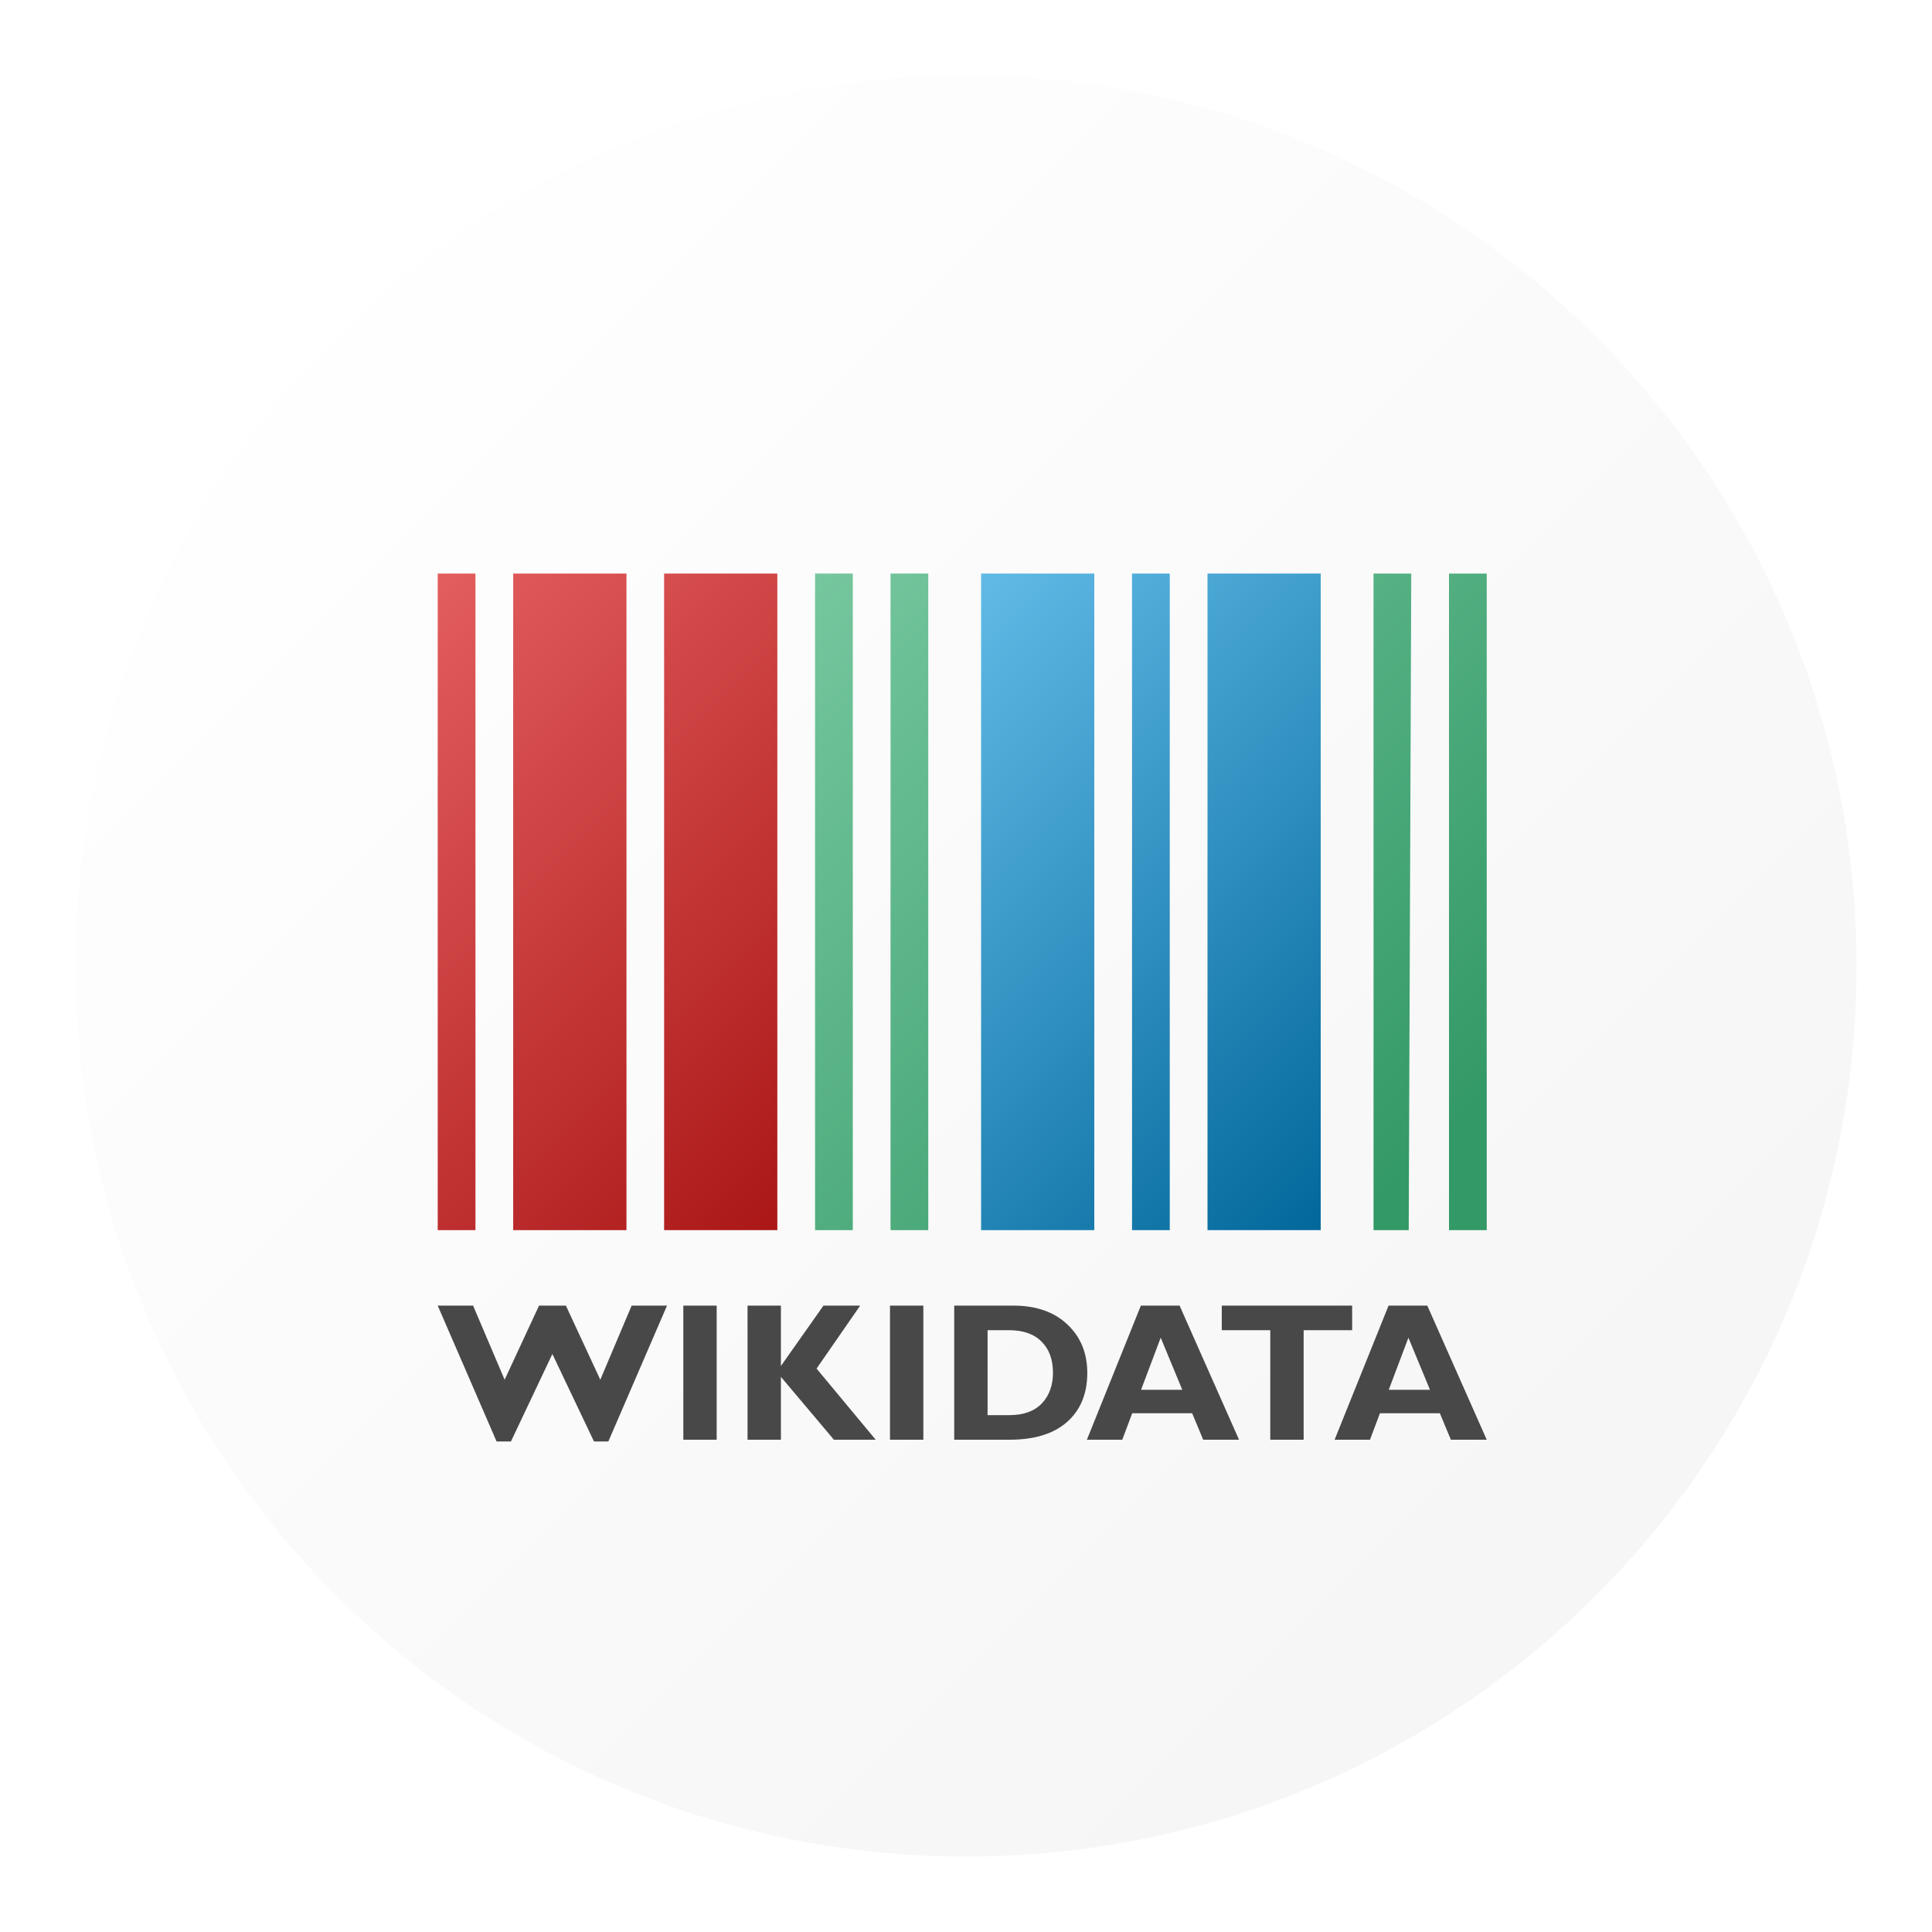
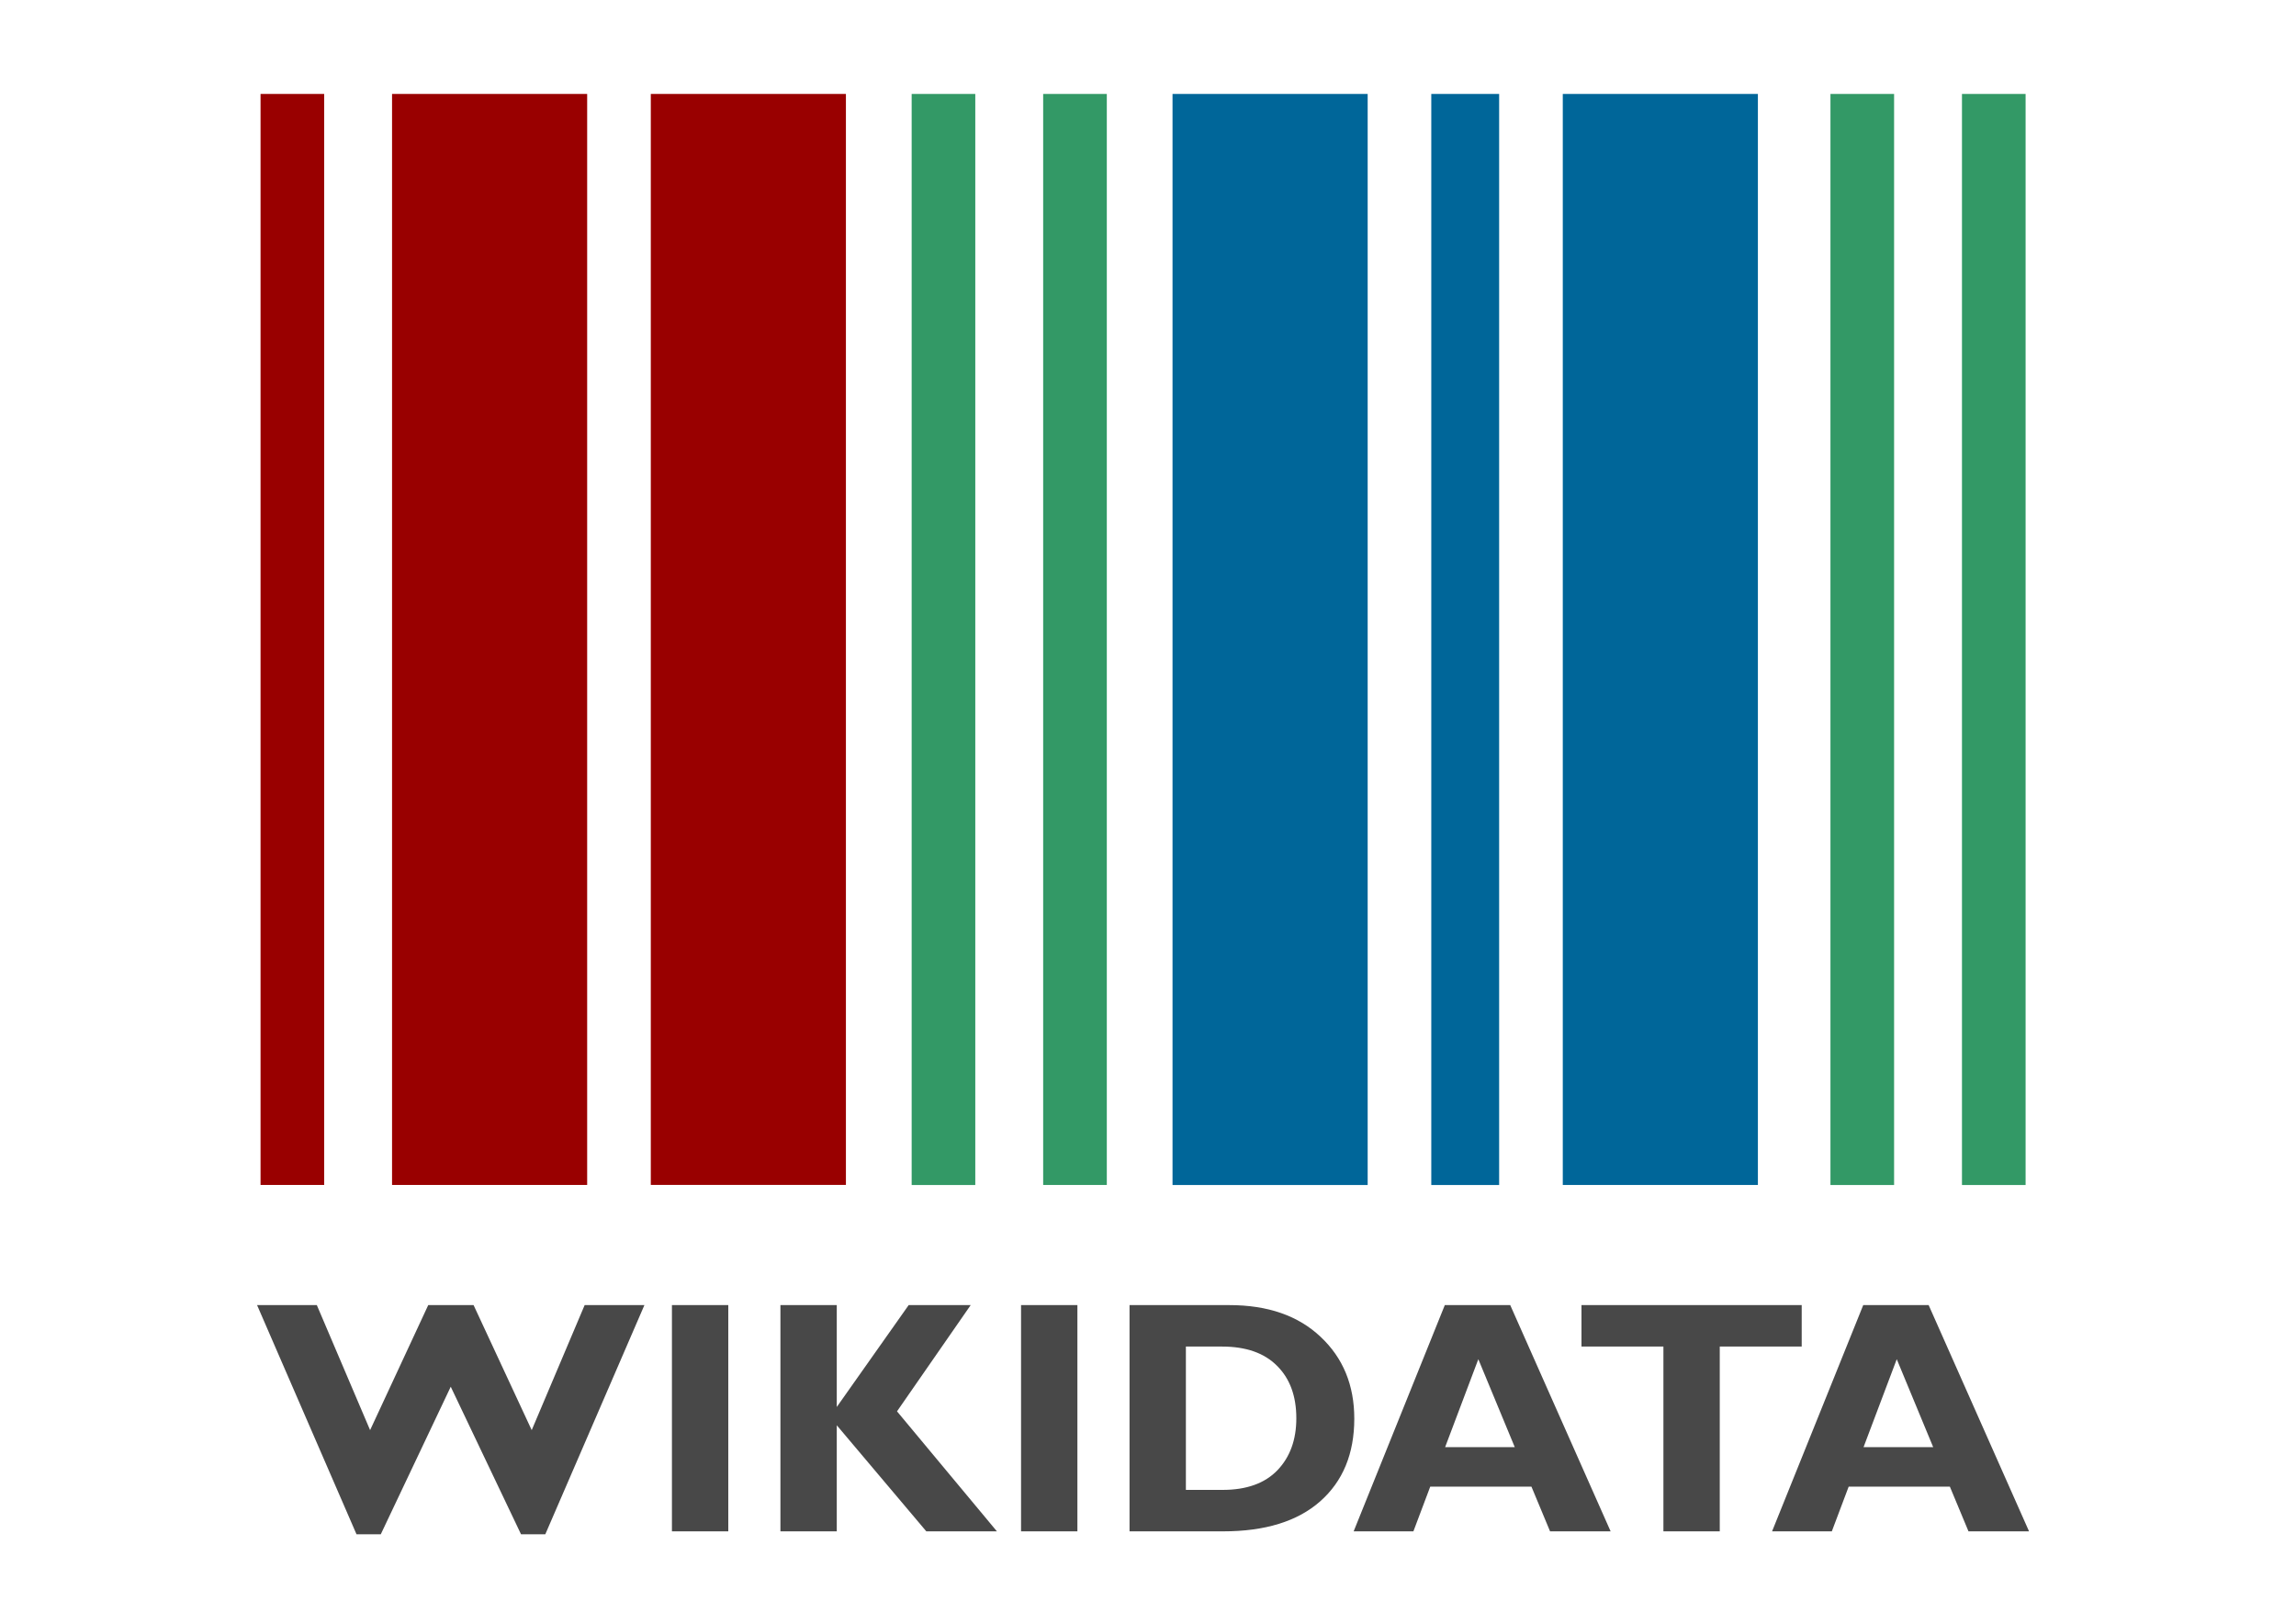
- <svg xmlns="http://www.w3.org/2000/svg" width="256" height="256" viewBox="0 0 256 256" fill="none">
-   <rect x="10" y="10" width="236" height="236" rx="118" fill="url(#paint0_linear)" />
-   <path d="M58 76H63V163H58V76Z" fill="url(#paint1_linear)" />
-   <path d="M68 76H83.01V163H68V76Z" fill="url(#paint2_linear)" />
-   <path d="M88 76H103V163H88V76Z" fill="url(#paint3_linear)" />
-   <path d="M182 163H186.663L187 76H182V163ZM192 76V163H197V76H192ZM108 163H113V76H108V163ZM118 76V162.997H123V76H118Z" fill="url(#paint4_linear)" />
-   <path d="M130 163H145V76H130V163ZM150 163H155V76H150V163ZM160 76V162.997H175V76H160Z" fill="url(#paint5_linear)" />
-   <path d="M189.125 173L197 190.771H192.249L190.789 187.26H182.85L181.529 190.771H176.842L183.993 173H189.125V173ZM189.48 184.156L186.622 177.249L184.018 184.156H189.48ZM179.166 173V176.257H172.739V190.771H168.318V176.257H161.891V173H179.166ZM156.302 173L164.178 190.771H159.427L157.966 187.26H150.027L148.706 190.771H144.019L151.171 173H156.302V173ZM156.658 184.156L153.8 177.249L151.196 184.156H156.658ZM126.439 173H134.264C137.287 173 139.675 173.831 141.428 175.493C143.189 177.147 144.07 179.288 144.07 181.917C144.07 184.674 143.177 186.84 141.39 188.418C139.612 189.987 137.071 190.771 133.769 190.771H126.439V173ZM130.86 176.257V187.514H133.743C135.615 187.514 137.046 187.001 138.036 185.975C139.027 184.941 139.523 183.58 139.523 181.892C139.523 180.145 139.019 178.771 138.011 177.77C137.012 176.761 135.572 176.257 133.692 176.257H130.86V176.257ZM122.349 173V190.771H117.929V173H122.349ZM113.979 173L108.199 181.345L116.036 190.771H110.498L103.474 182.439V190.771H99.053V173H103.474V181.001L109.114 173H113.979ZM94.963 173V190.771H90.543V173H94.963ZM73.192 179.411L67.704 191H65.799L58 173H62.687L66.866 182.82L71.426 173H74.983L79.543 182.82L83.697 173H88.384L80.61 191H78.705L73.192 179.411Z" fill="#484848" />
-   <defs>
-     <linearGradient id="paint0_linear" x1="41.27" y1="27.11" x2="210.01" y2="195.85" gradientUnits="userSpaceOnUse">
-       <stop stop-color="white" />
-       <stop offset="1" stop-color="#F6F6F6" />
-     </linearGradient>
-     <linearGradient id="paint1_linear" x1="58" y1="76" x2="145.04" y2="163.04" gradientUnits="userSpaceOnUse">
-       <stop stop-color="#E35E5E" />
-       <stop offset="1" stop-color="#990000" />
-     </linearGradient>
-     <linearGradient id="paint2_linear" x1="58" y1="76" x2="145.04" y2="163.04" gradientUnits="userSpaceOnUse">
-       <stop stop-color="#E35E5E" />
-       <stop offset="1" stop-color="#990000" />
-     </linearGradient>
-     <linearGradient id="paint3_linear" x1="58" y1="76" x2="145.04" y2="163.04" gradientUnits="userSpaceOnUse">
-       <stop stop-color="#E35E5E" />
-       <stop offset="1" stop-color="#990000" />
-     </linearGradient>
-     <linearGradient id="paint4_linear" x1="92.199" y1="76" x2="179.239" y2="163.04" gradientUnits="userSpaceOnUse">
-       <stop stop-color="#7CCBA4" />
-       <stop offset="1" stop-color="#339966" />
-     </linearGradient>
-     <linearGradient id="paint5_linear" x1="90.28" y1="76" x2="177.32" y2="163.04" gradientUnits="userSpaceOnUse">
-       <stop stop-color="#7ED3FD" />
-       <stop offset="1" stop-color="#006699" />
-     </linearGradient>
-   </defs>
+ <svg xmlns="http://www.w3.org/2000/svg" version="1.2" width="1052.36" height="744.09">
+   <path d="m 119.421,543.017 h 29.163 V 43.052 H 119.421 V 543.017 z m 60.273,0 h 89.429 V 43.052 H 179.693 V 543.017 z M 298.291,43.052 V 542.999 h 89.429 V 43.052 h -89.429 z" style="fill:#990000" />
+   <path d="m 838.979,543.052 h 29.169 V 43.052 H 838.979 V 543.052 z M 899.258,43.052 V 543.052 h 29.163 V 43.052 H 899.258 z M 417.854,543.052 h 29.163 V 43.052 H 417.854 V 543.052 z M 478.132,43.052 V 543.035 h 29.169 V 43.052 h -29.169 z" style="fill:#339966" />
+   <path d="m 537.422,543.052 h 89.441 V 43.052 h -89.441 V 543.052 z m 118.598,0 h 31.104 V 43.052 H 656.021 V 543.052 z M 716.293,43.052 V 543.035 h 89.429 V 43.052 H 716.293 z" style="fill:#006699" />
+   <path d="m 883.989,598.088 46.016,103.684 -27.758,0 -8.535,-20.484 -46.387,0 -7.719,20.484 -27.387,0 41.785,-103.684 29.984,0 m 2.078,65.09 -16.699,-40.301 -15.215,40.301 31.914,0 m -60.266,-65.09 0,19 -37.555,0 0,84.684 -25.828,0 0,-84.684 -37.555,0 0,-19 100.938,0 m -133.594,0 46.016,103.684 -27.758,0 -8.535,-20.484 -46.387,0 -7.719,20.484 -27.387,0 41.785,-103.684 29.984,0 m 2.078,65.09 -16.699,-40.301 -15.215,40.301 31.914,0 m -176.566,-65.09 45.719,0 c 17.664,10e-5 31.617,4.849 41.859,14.547 10.292,9.649 15.437,22.142 15.438,37.48 -1.1e-4,16.081 -5.22,28.723 -15.66,37.926 -10.391,9.154 -25.234,13.73 -44.531,13.73 l -42.824,0 0,-103.684 m 25.828,19 0,65.684 16.848,0 c 10.935,2e-5 19.297,-2.993 25.086,-8.98 5.789,-6.036 8.684,-13.978 8.684,-23.824 -9e-5,-10.193 -2.944,-18.208 -8.832,-24.047 -5.839,-5.888 -14.25,-8.832 -25.234,-8.832 l -16.551,0 m -49.727,-19 0,103.684 -25.828,0 0,-103.684 25.828,0 m -48.91,0 -33.77,48.688 45.793,54.996 -32.359,0 -41.043,-48.613 0,48.613 -25.828,0 0,-103.684 25.828,0 0,46.684 32.953,-46.684 28.426,0 m -111.105,0 0,103.684 -25.828,0 0,-103.684 25.828,0 m -127.211,37.406 -32.062,67.613 -11.133,0 -45.57,-105.02 27.387,0 24.418,57.297 26.645,-57.297 20.781,0 26.645,57.297 24.27,-57.297 27.387,0 -45.422,105.02 -11.133,0 -32.211,-67.613" style="fill:#484848;fill-opacity:1;stroke:none;font-family:Gill Sans MT" />
</svg>
